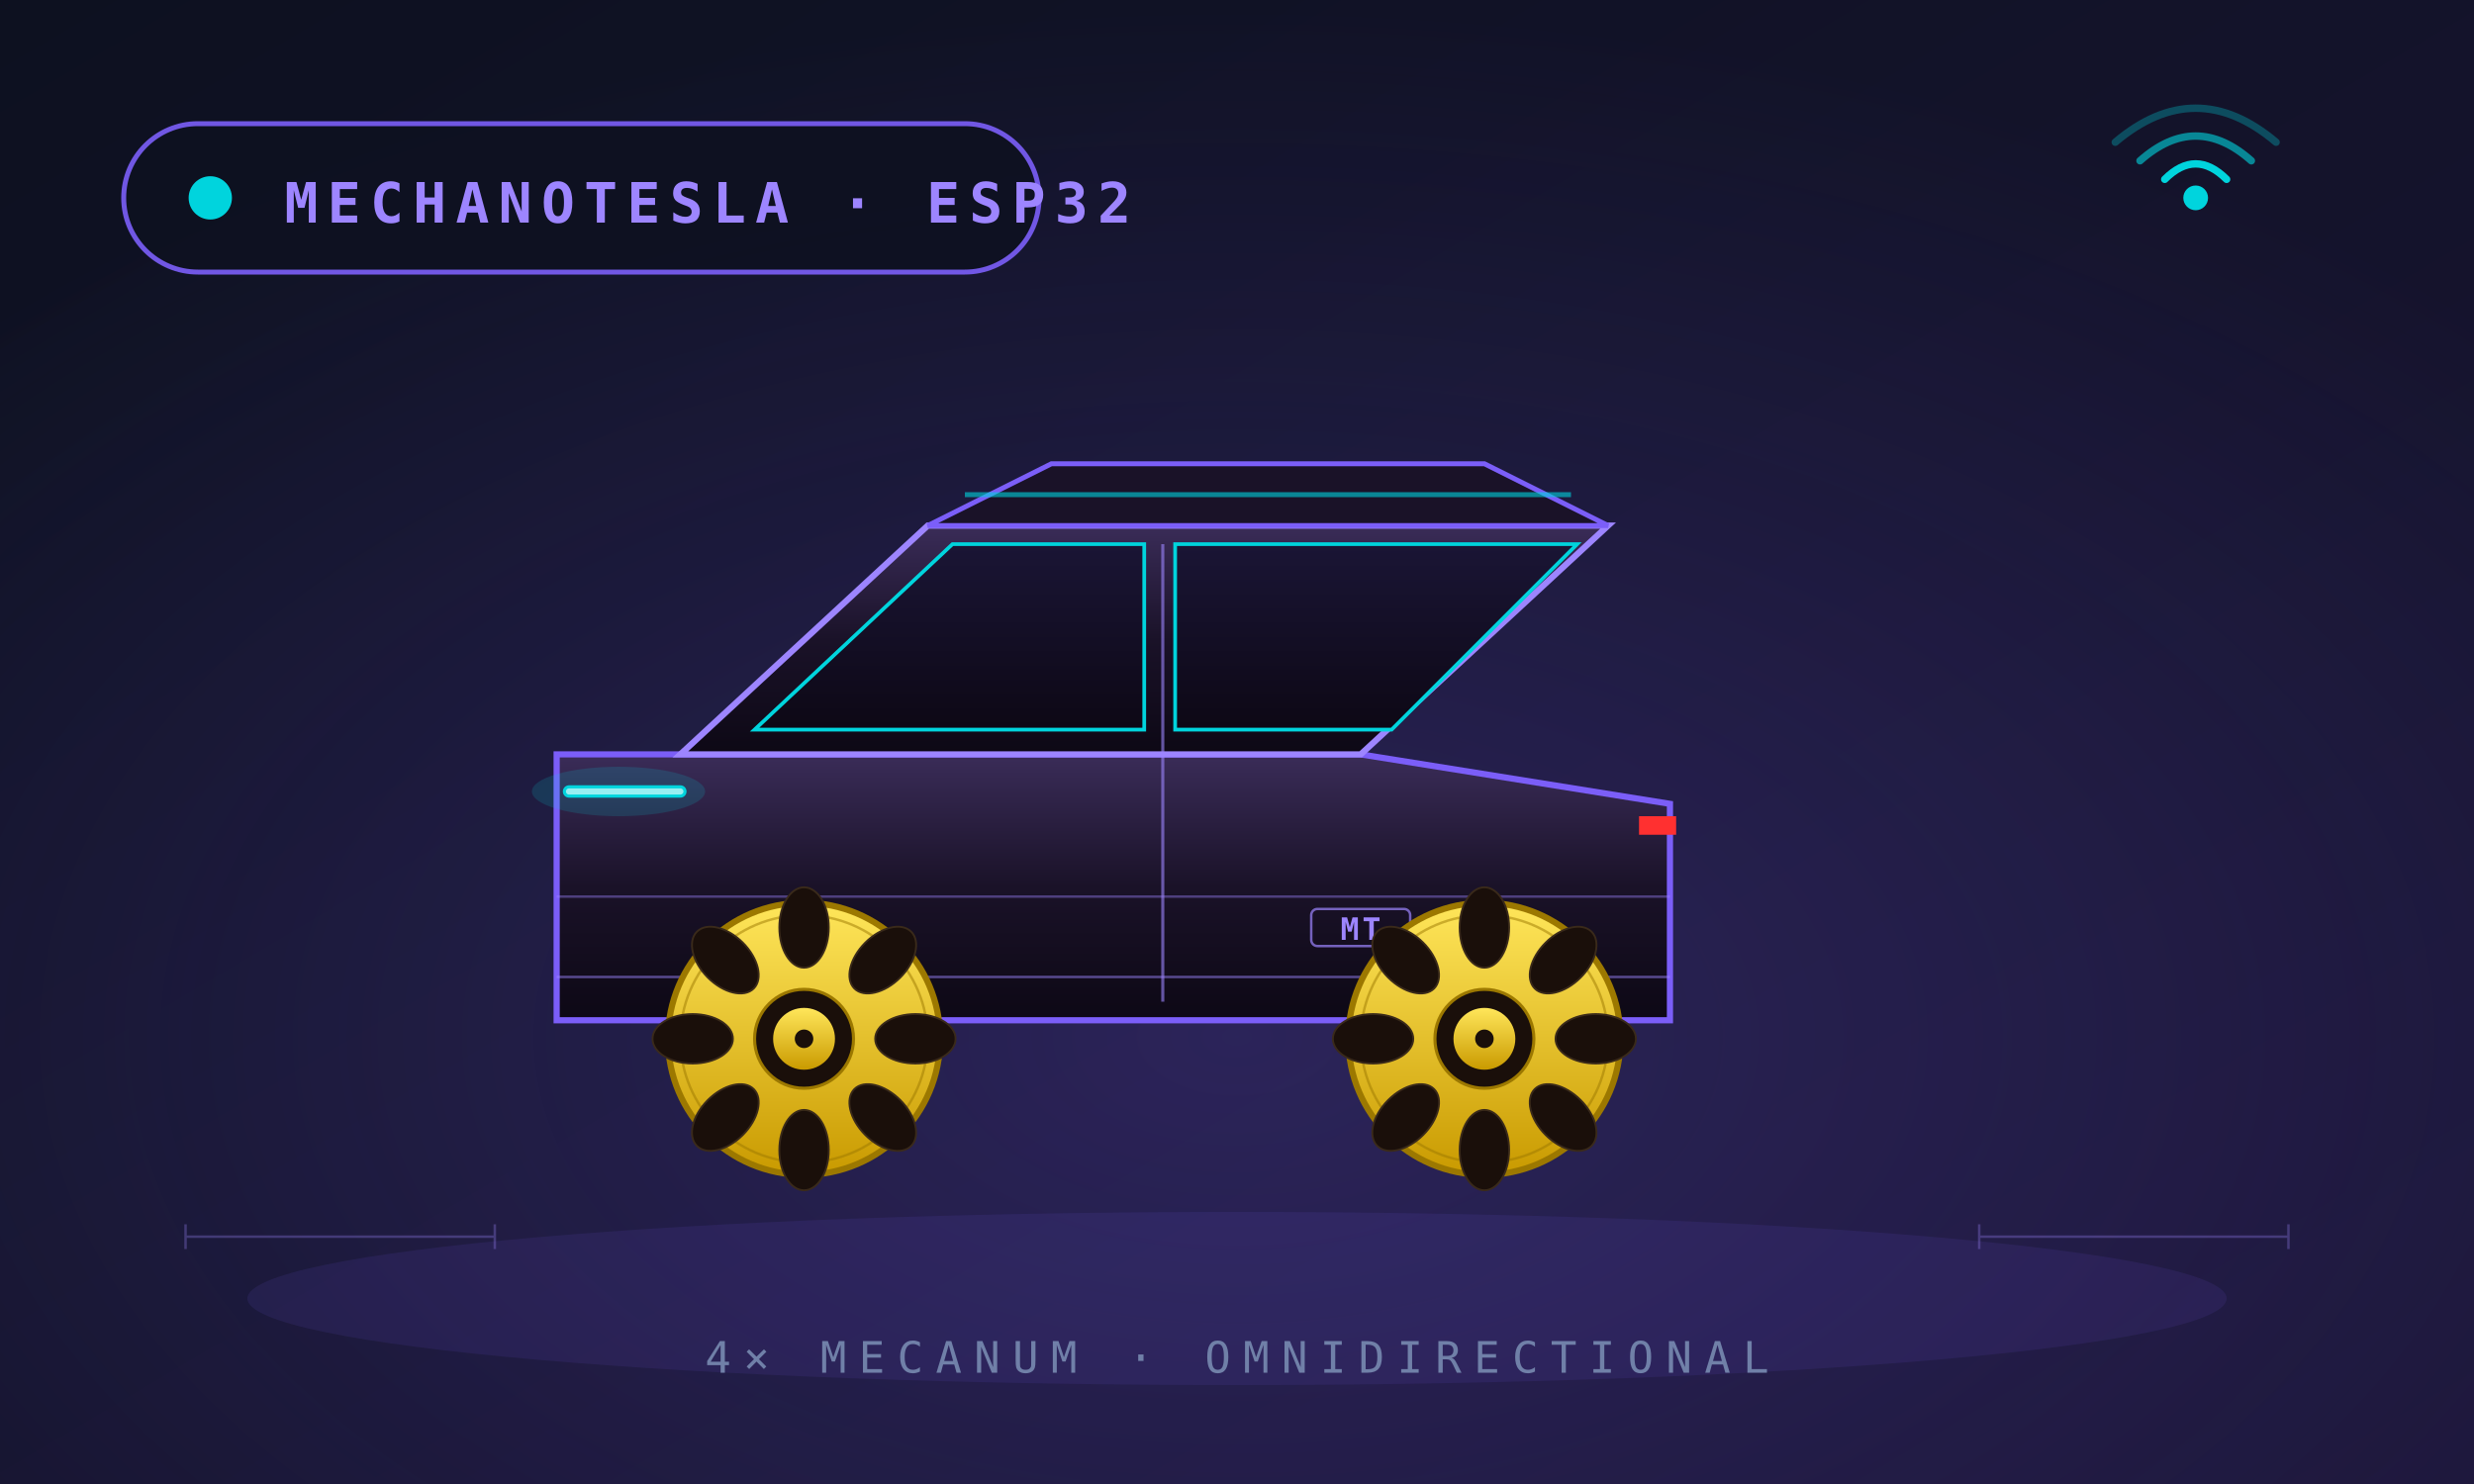
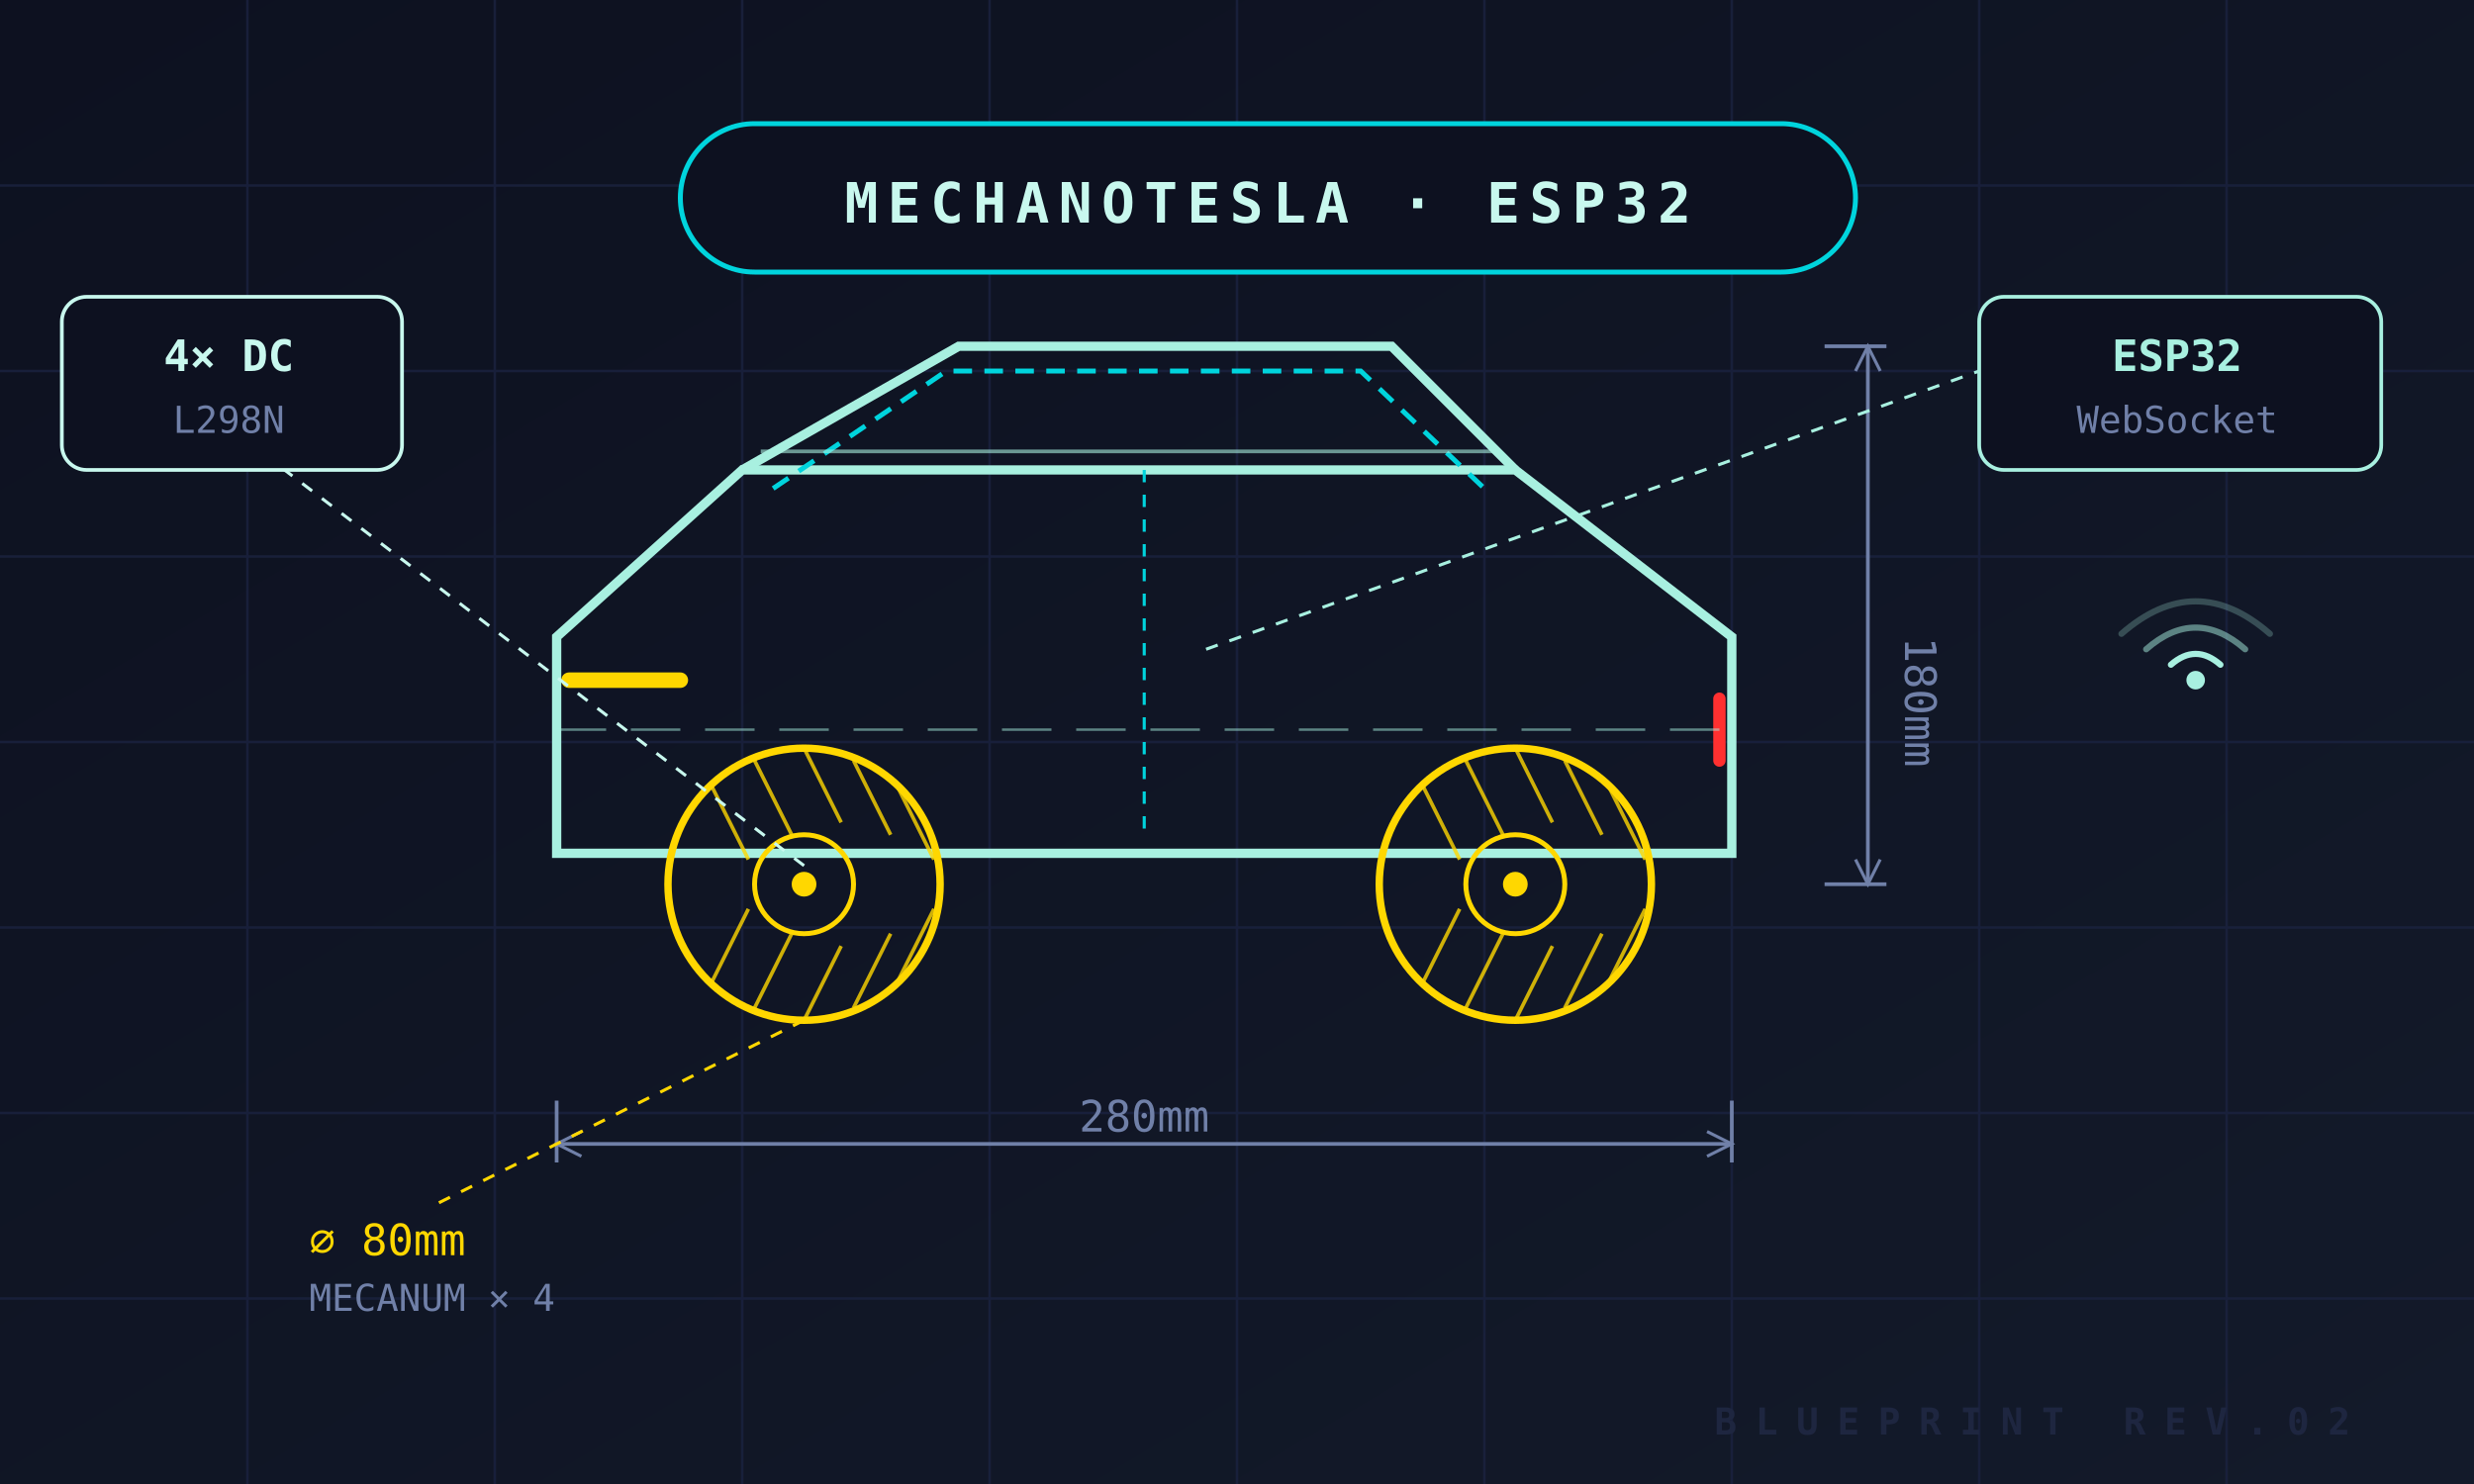
<svg xmlns="http://www.w3.org/2000/svg" viewBox="0 0 400 240">
  <defs>
    <linearGradient id="bgM" x1="0" y1="0" x2="1" y2="1">
      <stop offset="0" stop-color="#0D1120" />
-       <stop offset="1" stop-color="#1A1535" />
+       <stop offset="1" stop-color="#131A2A" />
    </linearGradient>
-     <linearGradient id="bodyM" x1="0" y1="0" x2="0" y2="1">
-       <stop offset="0" stop-color="#3A2C58" />
-       <stop offset=".5" stop-color="#1A1228" />
-       <stop offset="1" stop-color="#0D0815" />
-     </linearGradient>
-     <linearGradient id="windowM" x1="0" y1="0" x2="0" y2="1">
-       <stop offset="0" stop-color="#1A1535" />
-       <stop offset="1" stop-color="#0D0815" />
-     </linearGradient>
-     <linearGradient id="wheelM" x1="0" y1="0" x2="0" y2="1">
-       <stop offset="0" stop-color="#FFE65A" />
-       <stop offset="1" stop-color="#C99A00" />
-     </linearGradient>
-     <radialGradient id="spot" cx=".5" cy=".7" r=".7">
-       <stop offset="0" stop-color="#7B5EF8" stop-opacity=".22" />
-       <stop offset="1" stop-color="#7B5EF8" stop-opacity="0" />
-     </radialGradient>
  </defs>
  <rect width="400" height="240" fill="url(#bgM)" />
-   <rect width="400" height="240" fill="url(#spot)" />
-   <ellipse cx="200" cy="210" rx="160" ry="14" fill="#7B5EF8" opacity=".1" />
-   <g transform="translate(200, 130)">
-     <path d="M70 35 L70 0 L20 -8 L-110 -8 L-110 35 Z" fill="url(#bodyM)" stroke="#7B5EF8" stroke-width="1" />
-     <path d="M20 -8 L60 -45 L-50 -45 L-90 -8 Z" fill="url(#bodyM)" stroke="#9D85FF" stroke-width="1" />
-     <path d="M-50 -45 L60 -45 L40 -55 L-30 -55 Z" fill="#1A1228" stroke="#7B5EF8" stroke-width=".8" />
-     <path d="M-46 -42 L-15 -42 L-15 -12 L-78 -12 Z" fill="url(#windowM)" stroke="#00D4DD" stroke-width=".6" />
-     <line x1="-46" y1="-42" x2="-78" y2="-12" stroke="#00D4DD" stroke-width=".4" opacity=".7" />
-     <path d="M-10 -42 L55 -42 L25 -12 L-10 -12 Z" fill="url(#windowM)" stroke="#00D4DD" stroke-width=".6" />
-     <line x1="55" y1="-42" x2="25" y2="-12" stroke="#00D4DD" stroke-width=".4" opacity=".7" />
-     <line x1="-12" y1="-42" x2="-12" y2="32" stroke="#9D85FF" stroke-width=".5" opacity=".6" />
-     <line x1="-108" y1="-2" x2="-90" y2="-2" stroke="#00D4DD" stroke-width="2" stroke-linecap="round" />
-     <line x1="-108" y1="-2" x2="-90" y2="-2" stroke="#FFFFFF" stroke-width="1" stroke-linecap="round" opacity=".7" />
-     <ellipse cx="-100" cy="-2" rx="14" ry="4" fill="#00D4DD" opacity=".15" />
-     <line x1="-44" y1="-50" x2="54" y2="-50" stroke="#00D4DD" stroke-width=".8" opacity=".6" />
-     <rect x="65" y="2" width="6" height="3" fill="#FF3030" />
-     <line x1="-110" y1="28" x2="70" y2="28" stroke="#9D85FF" stroke-width=".4" opacity=".5" />
-     <line x1="-90" y1="-8" x2="20" y2="-8" stroke="#9D85FF" stroke-width=".6" opacity=".6" />
-     <line x1="-110" y1="15" x2="70" y2="15" stroke="#9D85FF" stroke-width=".4" opacity=".4" />
-     <g transform="translate(20, 20)">
-       <rect x="-8" y="-3" width="16" height="6" rx="1" fill="none" stroke="#9D85FF" stroke-width=".4" opacity=".7" />
-       <text x="0" y="2" text-anchor="middle" font-family="monospace" font-size="5" font-weight="700" fill="#9D85FF" letter-spacing=".5">MT</text>
+   <g stroke="#1A2240" stroke-width=".4" opacity=".8">
+     <line x1="0" y1="30" x2="400" y2="30" />
+     <line x1="0" y1="60" x2="400" y2="60" />
+     <line x1="0" y1="90" x2="400" y2="90" />
+     <line x1="0" y1="120" x2="400" y2="120" />
+     <line x1="0" y1="150" x2="400" y2="150" />
+     <line x1="0" y1="180" x2="400" y2="180" />
+     <line x1="0" y1="210" x2="400" y2="210" />
+     <line x1="40" y1="0" x2="40" y2="240" />
+     <line x1="80" y1="0" x2="80" y2="240" />
+     <line x1="120" y1="0" x2="120" y2="240" />
+     <line x1="160" y1="0" x2="160" y2="240" />
+     <line x1="200" y1="0" x2="200" y2="240" />
+     <line x1="240" y1="0" x2="240" y2="240" />
+     <line x1="280" y1="0" x2="280" y2="240" />
+     <line x1="320" y1="0" x2="320" y2="240" />
+     <line x1="360" y1="0" x2="360" y2="240" />
+   </g>
+   <g transform="translate(195, 108)">
+     <path d="M-105 30 L-105 -5 L-75 -32 L50 -32 L85 -5 L85 30 Z" fill="none" stroke="#A8F0E0" stroke-width="1.5" />
+     <path d="M-75 -32 L-40 -52 L30 -52 L50 -32" fill="none" stroke="#A8F0E0" stroke-width="1.5" />
+     <path d="M-70 -29 L-42 -48 L25 -48 L45 -29" fill="none" stroke="#00D4DD" stroke-width=".8" stroke-dasharray="3 2" />
+     <line x1="-10" y1="-32" x2="-10" y2="27" stroke="#00D4DD" stroke-width=".5" stroke-dasharray="2 2" />
+     <line x1="-103" y1="2" x2="-85" y2="2" stroke="#FFD700" stroke-width="2.5" stroke-linecap="round" />
+     <line x1="83" y1="5" x2="83" y2="15" stroke="#FF3030" stroke-width="2" stroke-linecap="round" />
+     <line x1="-105" y1="10" x2="85" y2="10" stroke="#A8F0E0" stroke-width=".4" stroke-dasharray="8 4" opacity=".5" />
+     <line x1="-72" y1="-35" x2="47" y2="-35" stroke="#A8F0E0" stroke-width=".6" opacity=".6" />
+     <g transform="translate(-65, 35)">
+       <circle r="22" fill="none" stroke="#FFD700" stroke-width="1.2" />
+       <g stroke="#FFD700" stroke-width=".6" opacity=".8">
+         <line x1="-15" y1="-16" x2="-9" y2="-4" />
+         <line x1="-8" y1="-20" x2="-2" y2="-8" />
+         <line x1="0" y1="-22" x2="6" y2="-10" />
+         <line x1="8" y1="-20" x2="14" y2="-8" />
+         <line x1="15" y1="-16" x2="21" y2="-4" />
+         <line x1="-15" y1="16" x2="-9" y2="4" />
+         <line x1="-8" y1="20" x2="-2" y2="8" />
+         <line x1="0" y1="22" x2="6" y2="10" />
+         <line x1="8" y1="20" x2="14" y2="8" />
+         <line x1="15" y1="16" x2="21" y2="4" />
+       </g>
+       <circle r="8" fill="none" stroke="#FFD700" stroke-width=".8" />
+       <circle r="2" fill="#FFD700" />
    </g>
-     <g transform="translate(-70, 38)">
-       <circle r="22" fill="url(#wheelM)" stroke="#9C7800" stroke-width="1" />
-       <circle r="20" fill="none" stroke="#9C7800" stroke-width=".4" opacity=".5" />
-       <g fill="#1A0F0A" stroke="#3A2A1A" stroke-width=".3">
-         <g transform="rotate(0)">
-           <ellipse cx="0" cy="-18" rx="4" ry="6.5" />
-         </g>
-         <g transform="rotate(45)">
-           <ellipse cx="0" cy="-18" rx="4" ry="6.5" />
-         </g>
-         <g transform="rotate(90)">
-           <ellipse cx="0" cy="-18" rx="4" ry="6.5" />
-         </g>
-         <g transform="rotate(135)">
-           <ellipse cx="0" cy="-18" rx="4" ry="6.5" />
-         </g>
-         <g transform="rotate(180)">
-           <ellipse cx="0" cy="-18" rx="4" ry="6.5" />
-         </g>
-         <g transform="rotate(225)">
-           <ellipse cx="0" cy="-18" rx="4" ry="6.5" />
-         </g>
-         <g transform="rotate(270)">
-           <ellipse cx="0" cy="-18" rx="4" ry="6.5" />
-         </g>
-         <g transform="rotate(315)">
-           <ellipse cx="0" cy="-18" rx="4" ry="6.5" />
-         </g>
+     <g transform="translate(50, 35)">
+       <circle r="22" fill="none" stroke="#FFD700" stroke-width="1.2" />
+       <g stroke="#FFD700" stroke-width=".6" opacity=".8">
+         <line x1="-15" y1="-16" x2="-9" y2="-4" />
+         <line x1="-8" y1="-20" x2="-2" y2="-8" />
+         <line x1="0" y1="-22" x2="6" y2="-10" />
+         <line x1="8" y1="-20" x2="14" y2="-8" />
+         <line x1="15" y1="-16" x2="21" y2="-4" />
+         <line x1="-15" y1="16" x2="-9" y2="4" />
+         <line x1="-8" y1="20" x2="-2" y2="8" />
+         <line x1="0" y1="22" x2="6" y2="10" />
+         <line x1="8" y1="20" x2="14" y2="8" />
+         <line x1="15" y1="16" x2="21" y2="4" />
      </g>
-       <circle r="8" fill="#1A0F0A" stroke="#9C7800" stroke-width=".5" />
-       <circle r="5" fill="url(#wheelM)" />
-       <circle r="1.5" fill="#1A0F0A" />
-     </g>
-     <g transform="translate(40, 38)">
-       <circle r="22" fill="url(#wheelM)" stroke="#9C7800" stroke-width="1" />
-       <circle r="20" fill="none" stroke="#9C7800" stroke-width=".4" opacity=".5" />
-       <g fill="#1A0F0A" stroke="#3A2A1A" stroke-width=".3">
-         <g transform="rotate(0)">
-           <ellipse cx="0" cy="-18" rx="4" ry="6.5" />
-         </g>
-         <g transform="rotate(45)">
-           <ellipse cx="0" cy="-18" rx="4" ry="6.5" />
-         </g>
-         <g transform="rotate(90)">
-           <ellipse cx="0" cy="-18" rx="4" ry="6.5" />
-         </g>
-         <g transform="rotate(135)">
-           <ellipse cx="0" cy="-18" rx="4" ry="6.5" />
-         </g>
-         <g transform="rotate(180)">
-           <ellipse cx="0" cy="-18" rx="4" ry="6.5" />
-         </g>
-         <g transform="rotate(225)">
-           <ellipse cx="0" cy="-18" rx="4" ry="6.5" />
-         </g>
-         <g transform="rotate(270)">
-           <ellipse cx="0" cy="-18" rx="4" ry="6.5" />
-         </g>
-         <g transform="rotate(315)">
-           <ellipse cx="0" cy="-18" rx="4" ry="6.5" />
-         </g>
-       </g>
-       <circle r="8" fill="#1A0F0A" stroke="#9C7800" stroke-width=".5" />
-       <circle r="5" fill="url(#wheelM)" />
-       <circle r="1.5" fill="#1A0F0A" />
+       <circle r="8" fill="none" stroke="#FFD700" stroke-width=".8" />
+       <circle r="2" fill="#FFD700" />
    </g>
  </g>
-   <g transform="translate(20, 20)">
-     <rect width="148" height="24" rx="12" fill="#0D1120" stroke="#7B5EF8" stroke-width=".8" opacity=".9" />
-     <circle cx="14" cy="12" r="3.5" fill="#00D4DD">
-       <animate attributeName="opacity" values="1;.3;1" dur="2s" repeatCount="indefinite" />
-     </circle>
-     <text x="26" y="16" font-family="monospace" font-size="9" font-weight="700" fill="#9D85FF" letter-spacing="1.5">MECHANOTESLA · ESP32</text>
+   <g stroke="#7080A8" stroke-width=".6" fill="none">
+     <line x1="90" y1="178" x2="90" y2="188" />
+     <line x1="280" y1="178" x2="280" y2="188" />
+     <line x1="90" y1="185" x2="280" y2="185" />
+     <path d="M94 183 L90 185 L94 187" stroke-width=".5" />
+     <path d="M276 183 L280 185 L276 187" stroke-width=".5" />
  </g>
-   <g transform="translate(355, 32)" stroke="#00D4DD" fill="none" stroke-linecap="round">
-     <circle cx="0" cy="0" r="2" fill="#00D4DD" stroke="none" />
-     <path d="M-5 -3 Q0 -8 5 -3" stroke-width="1.2" />
-     <path d="M-9 -6 Q0 -14 9 -6" stroke-width="1.2" opacity=".6" />
-     <path d="M-13 -9 Q0 -20 13 -9" stroke-width="1.2" opacity=".3" />
+   <text x="185" y="183" text-anchor="middle" font-family="monospace" font-size="7" fill="#7080A8">280mm</text>
+   <g stroke="#7080A8" stroke-width=".6" fill="none">
+     <line x1="295" y1="56" x2="305" y2="56" />
+     <line x1="295" y1="143" x2="305" y2="143" />
+     <line x1="302" y1="56" x2="302" y2="143" />
+     <path d="M300 60 L302 56 L304 60" stroke-width=".5" />
+     <path d="M300 139 L302 143 L304 139" stroke-width=".5" />
  </g>
-   <g stroke="#9D85FF" stroke-width=".4" opacity=".3" fill="none">
-     <line x1="30" y1="200" x2="80" y2="200" />
-     <line x1="320" y1="200" x2="370" y2="200" />
-     <line x1="30" y1="198" x2="30" y2="202" />
-     <line x1="80" y1="198" x2="80" y2="202" />
-     <line x1="320" y1="198" x2="320" y2="202" />
-     <line x1="370" y1="198" x2="370" y2="202" />
+   <text x="308" y="103" font-family="monospace" font-size="7" fill="#7080A8" transform="rotate(90 308 103)">180mm</text>
+   <g>
+     <line x1="130" y1="165" x2="70" y2="195" stroke="#FFD700" stroke-width=".5" stroke-dasharray="2 2" />
+     <text x="50" y="203" font-family="monospace" font-size="7" fill="#FFD700">⌀ 80mm</text>
+     <text x="50" y="212" font-family="monospace" font-size="6" fill="#7080A8">MECANUM × 4</text>
  </g>
-   <text x="200" y="222" text-anchor="middle" font-family="monospace" font-size="7" fill="#7080A8" letter-spacing="2">4× MECANUM · OMNIDIRECTIONAL</text>
+   <g>
+     <line x1="195" y1="105" x2="320" y2="60" stroke="#A8F0E0" stroke-width=".5" stroke-dasharray="2 2" />
+     <rect x="320" y="48" width="65" height="28" rx="4" fill="#0D1120" stroke="#A8F0E0" stroke-width=".6" />
+     <text x="352" y="60" text-anchor="middle" font-family="monospace" font-size="7" font-weight="700" fill="#A8F0E0">ESP32</text>
+     <text x="352" y="70" text-anchor="middle" font-family="monospace" font-size="6" fill="#7080A8">WebSocket</text>
+   </g>
+   <g>
+     <line x1="130" y1="140" x2="25" y2="60" stroke="#C8F8EE" stroke-width=".5" stroke-dasharray="2 2" />
+     <rect x="10" y="48" width="55" height="28" rx="4" fill="#0D1120" stroke="#C8F8EE" stroke-width=".6" />
+     <text x="37" y="60" text-anchor="middle" font-family="monospace" font-size="7" font-weight="700" fill="#C8F8EE">4× DC</text>
+     <text x="37" y="70" text-anchor="middle" font-family="monospace" font-size="6" fill="#7080A8">L298N</text>
+   </g>
+   <g transform="translate(355, 110)" stroke="#A8F0E0" fill="none" stroke-linecap="round">
+     <circle cx="0" cy="0" r="1.5" fill="#A8F0E0" stroke="none" />
+     <path d="M-4 -2.5 Q0 -6 4 -2.5" stroke-width="1" />
+     <path d="M-8 -5 Q0 -12 8 -5" stroke-width="1" opacity=".5" />
+     <path d="M-12 -7.5 Q0 -18 12 -7.5" stroke-width="1" opacity=".25" />
+   </g>
+   <g transform="translate(110, 20)">
+     <rect width="190" height="24" rx="12" fill="#0D1120" stroke="#00D4DD" stroke-width=".8" />
+     <text x="95" y="16" text-anchor="middle" font-family="monospace" font-size="9" font-weight="700" fill="#C8F8EE" letter-spacing="1.5">MECHANOTESLA · ESP32</text>
+   </g>
+   <text x="380" y="232" text-anchor="end" font-family="monospace" font-size="6" fill="#1E2640" letter-spacing="3" font-weight="700">BLUEPRINT REV.02</text>
</svg>
